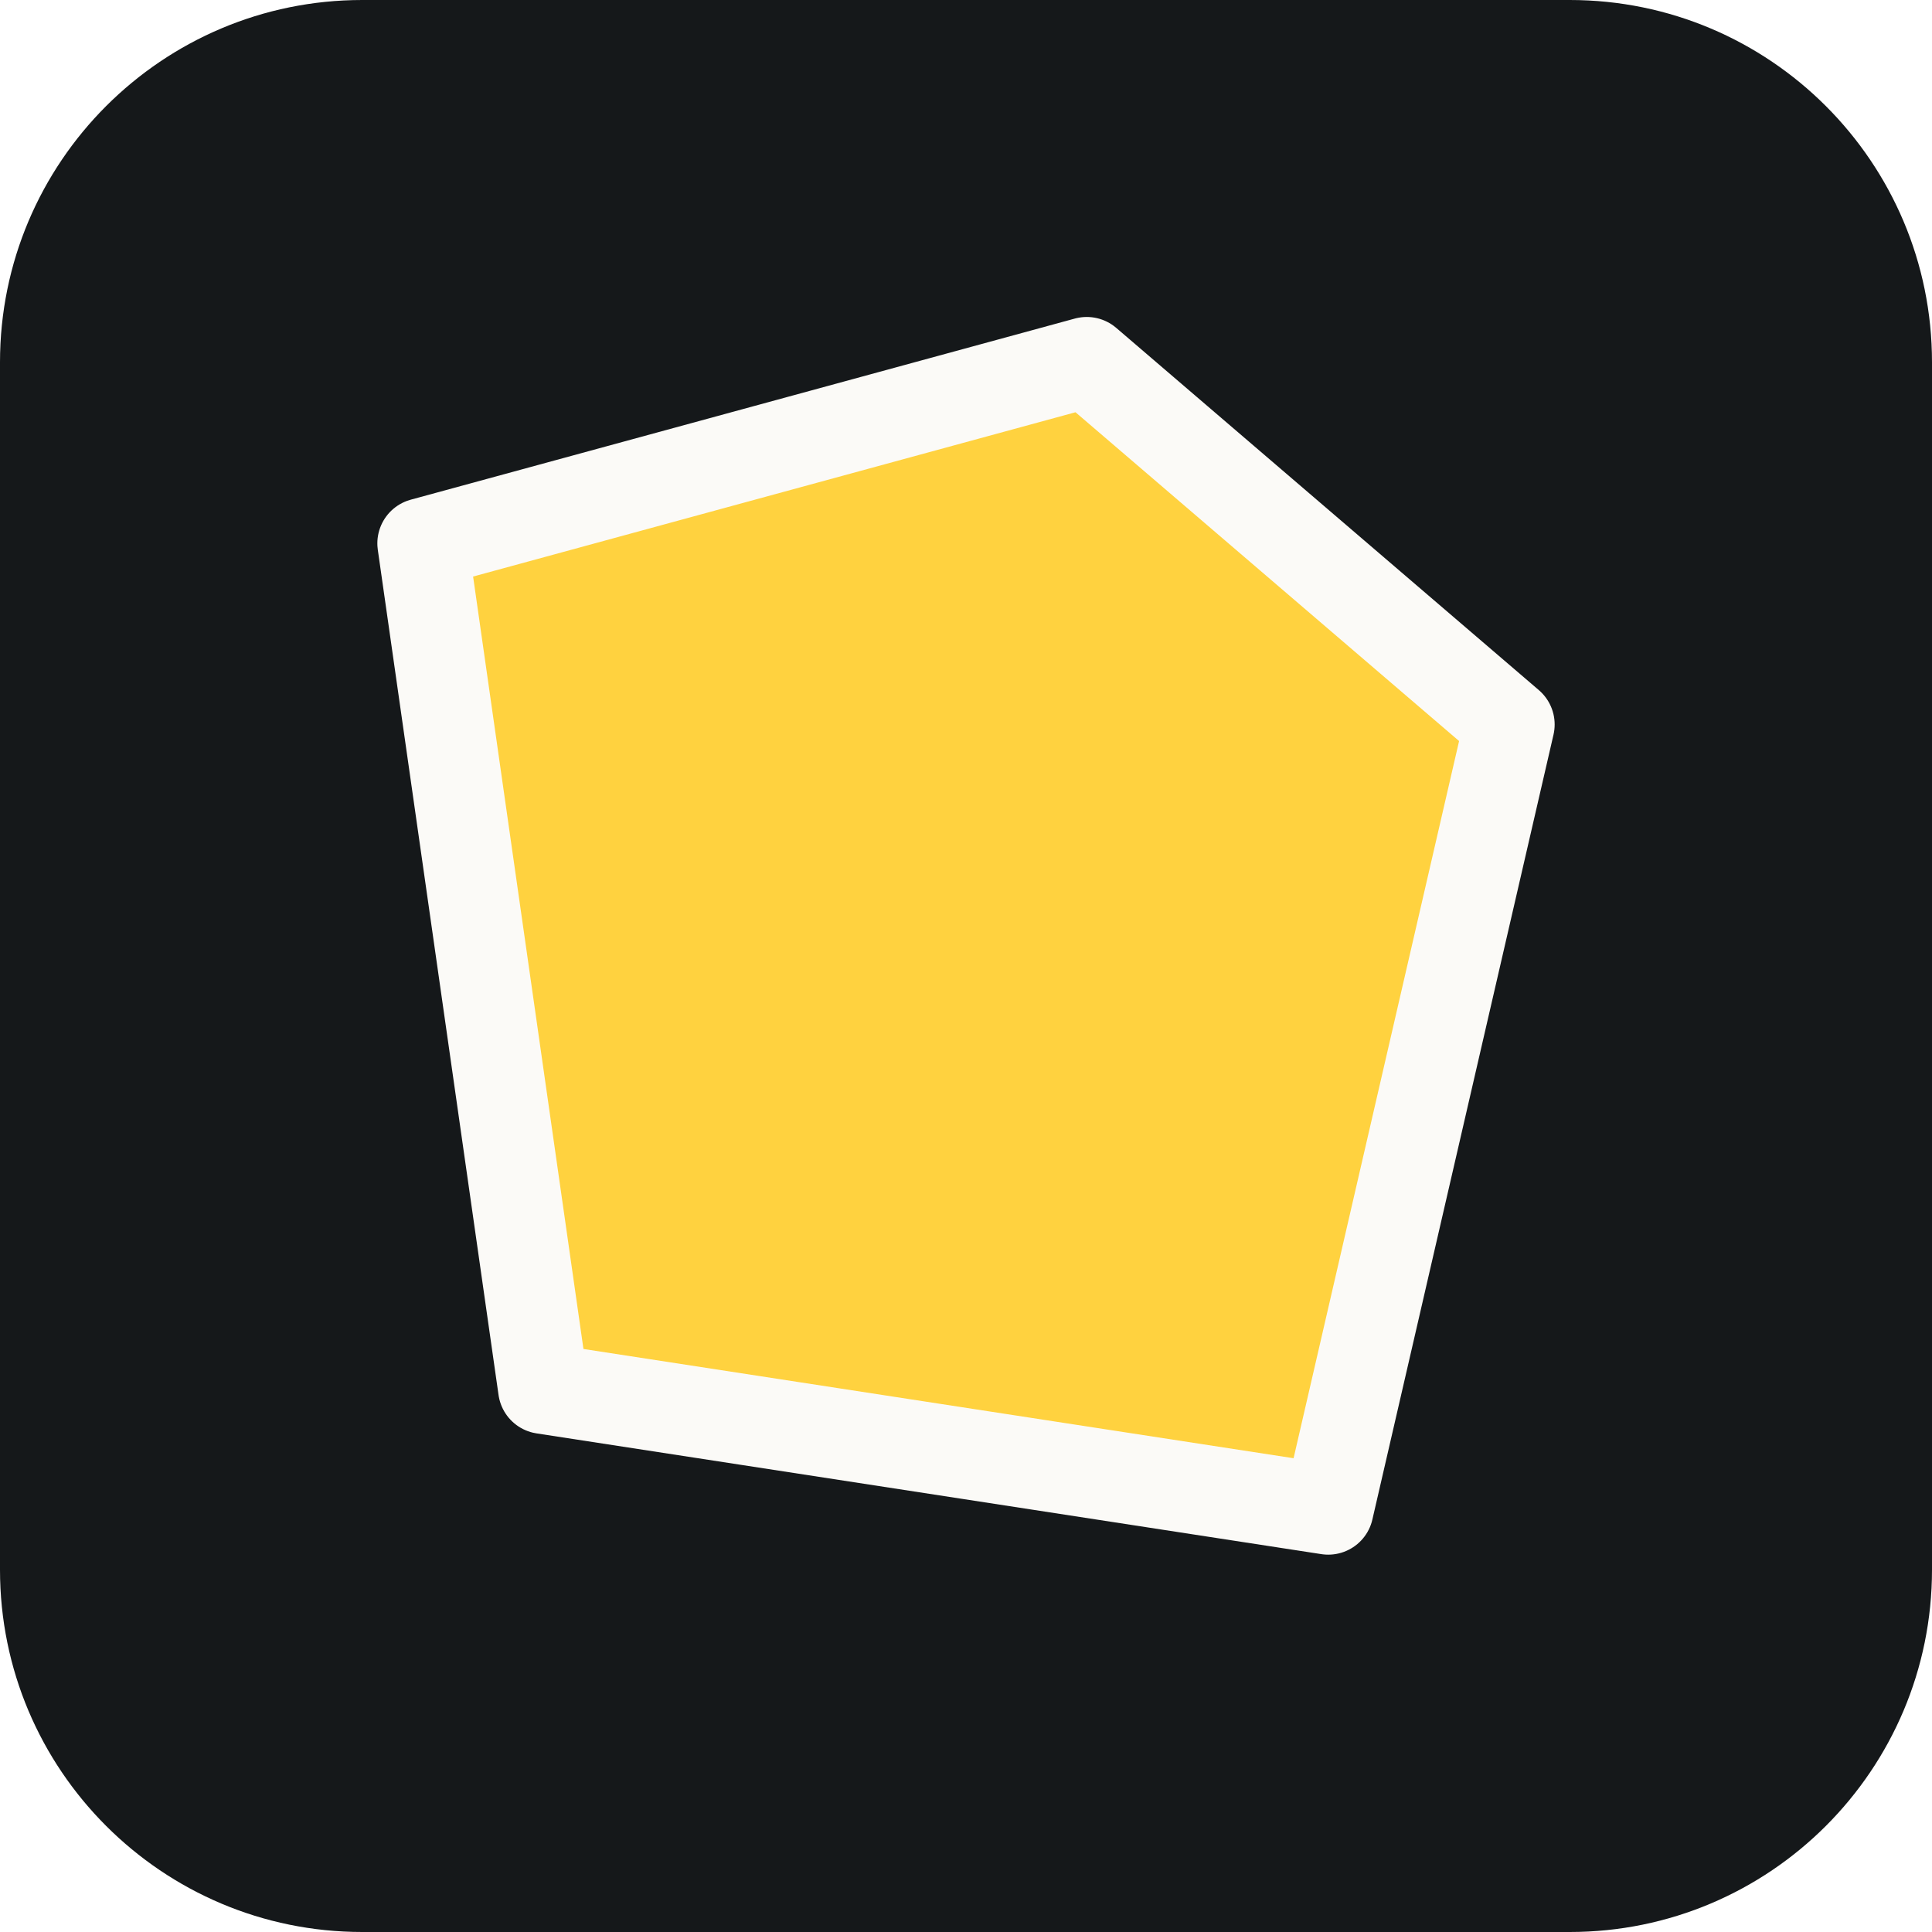
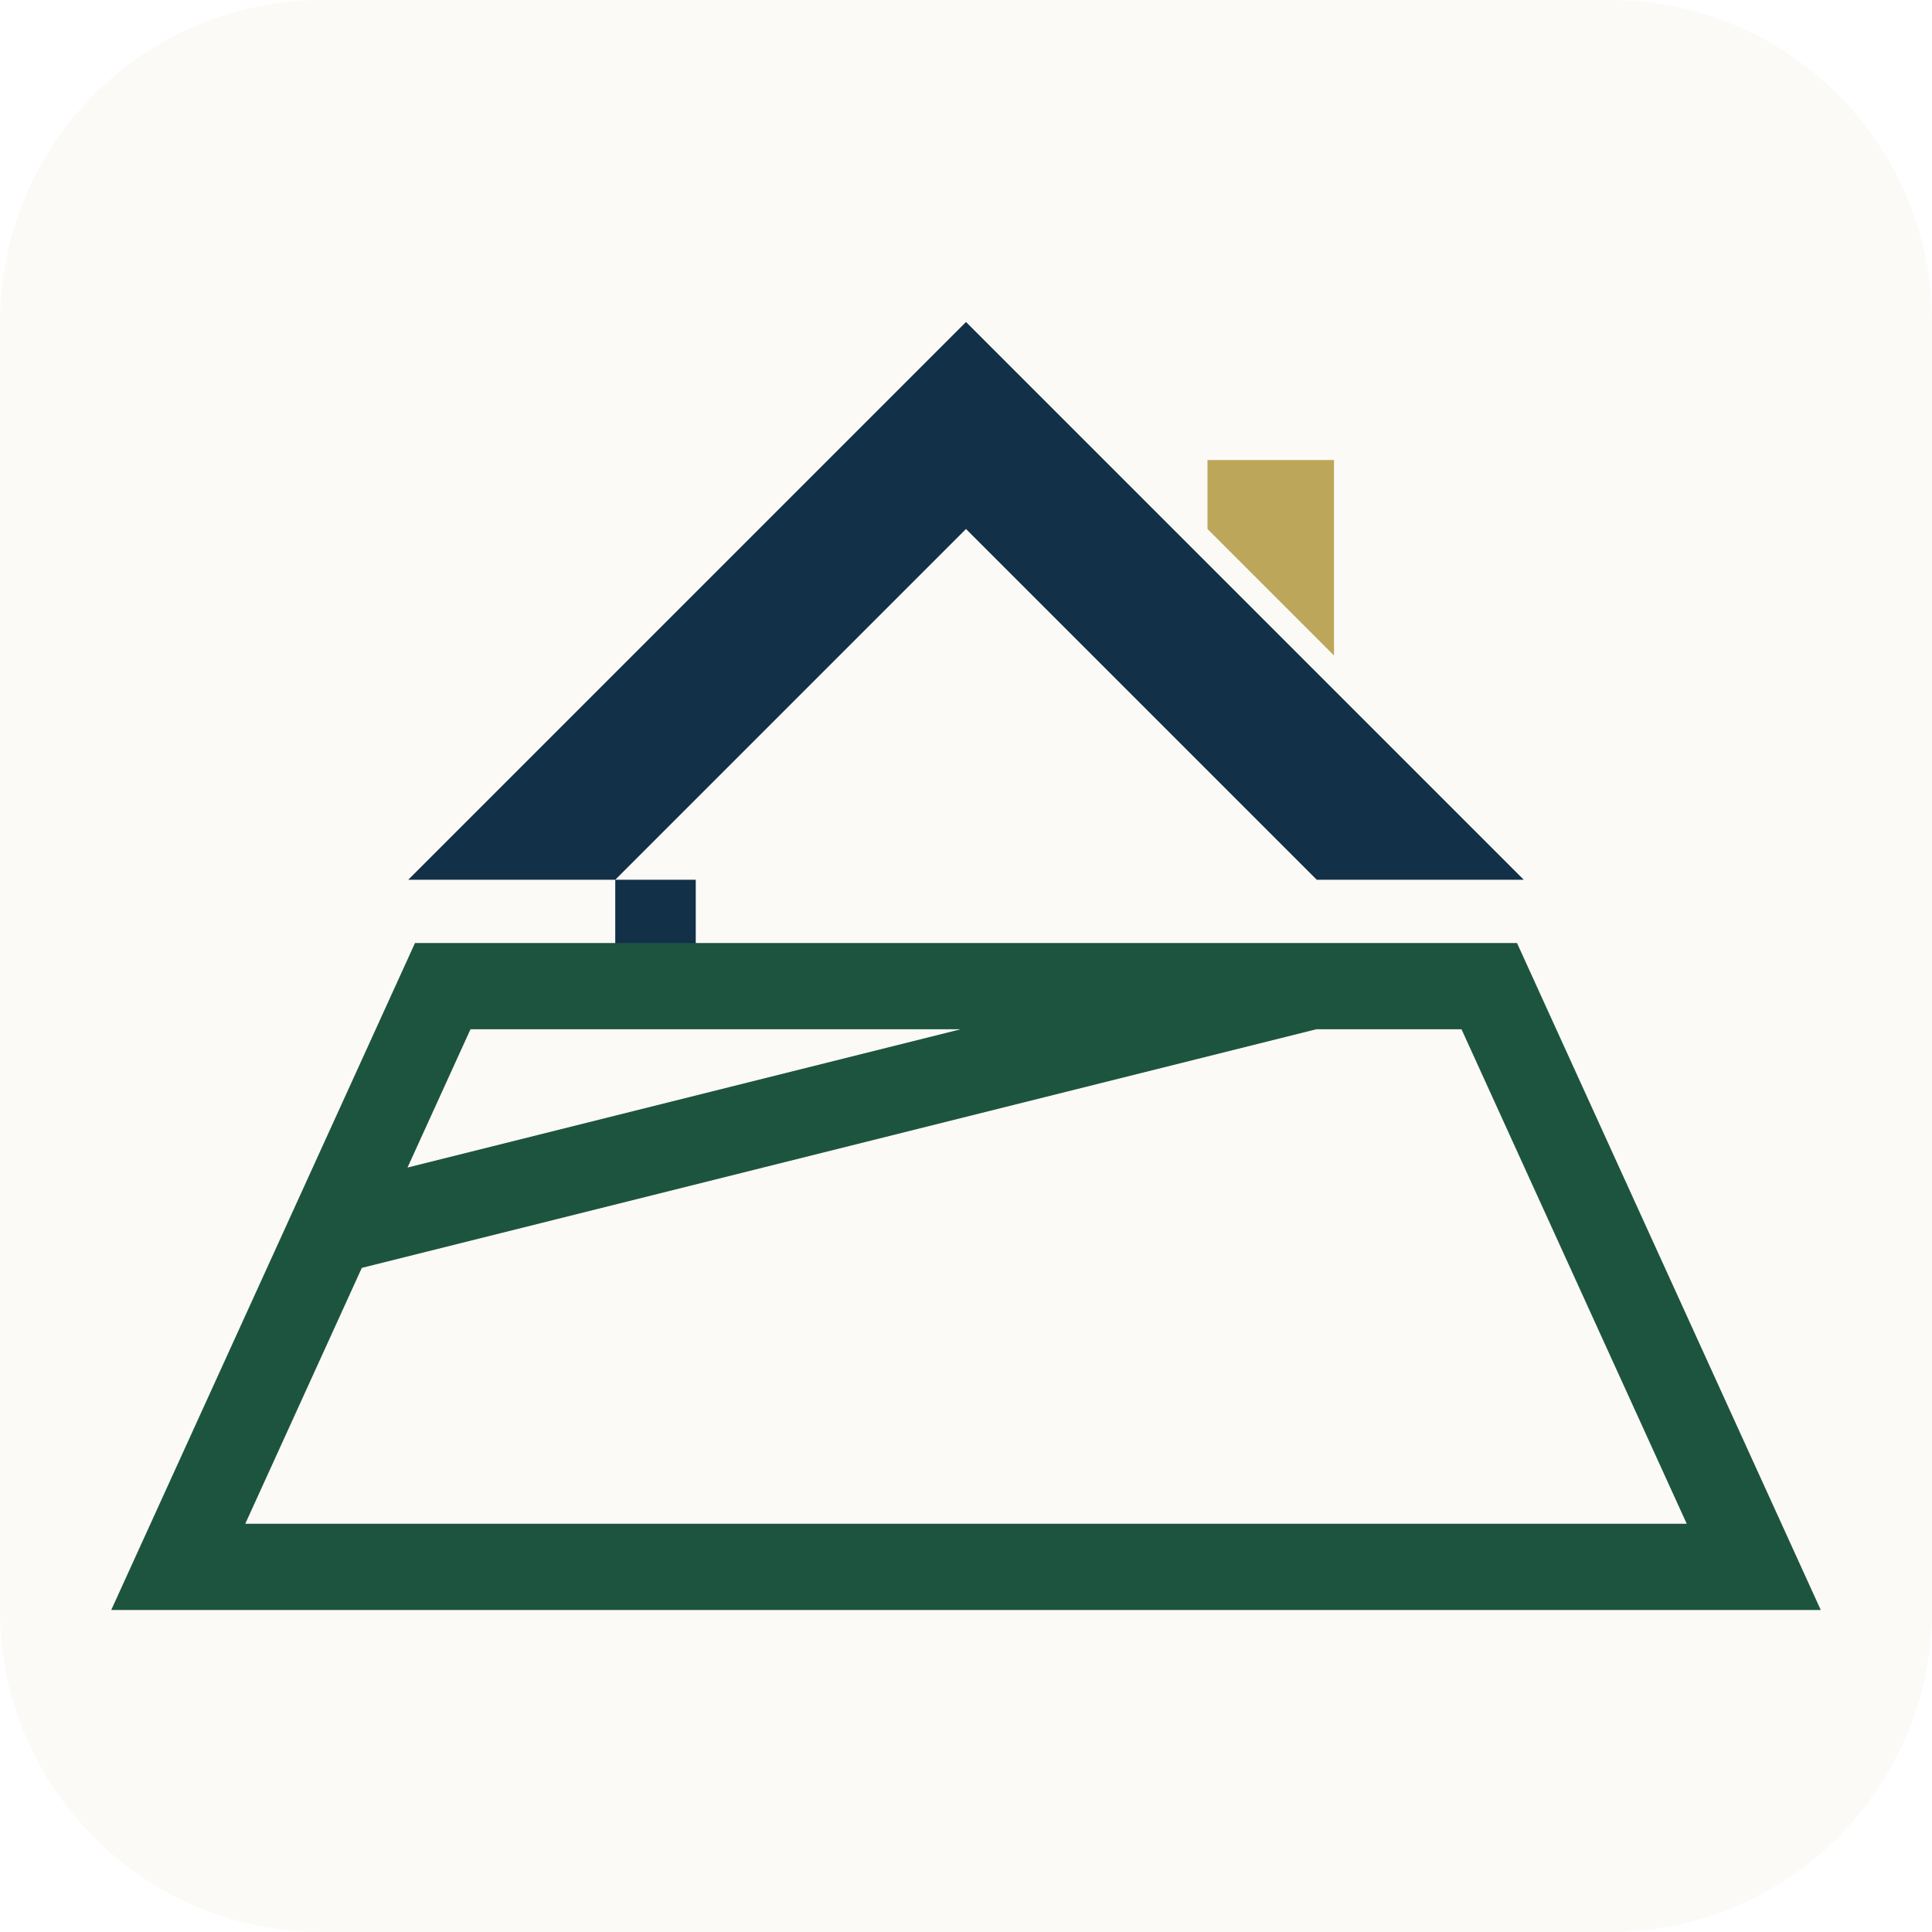
- <svg xmlns="http://www.w3.org/2000/svg" viewBox="0 0 32 32">
-   <rect width="32" height="32" rx="6" fill="#15181a" />
-   <path d="M7 9l11-3 7 6-3 13-13-2z" fill="#ffd23f" stroke="#fbfaf7" stroke-width="1.5" stroke-linejoin="round" />
+ <svg xmlns="http://www.w3.org/2000/svg" viewBox="256 208 336 336">
+   <rect x="256" y="208" width="336" height="336" rx="56" fill="#fbfaf7" />
+   <path d="M424 264 521 361H485L424 300 363 361H327Z" fill="#123047" />
+   <rect x="363" y="361" width="14" height="13" fill="#123047" />
+   <path d="M466 288H488V322L466 300Z" fill="#bca659" />
+   <path d="M333 379.5H515L561 480.5H287ZM316 421.5 484 379.5" fill="none" stroke="#1d5440" stroke-width="15" />
</svg>
